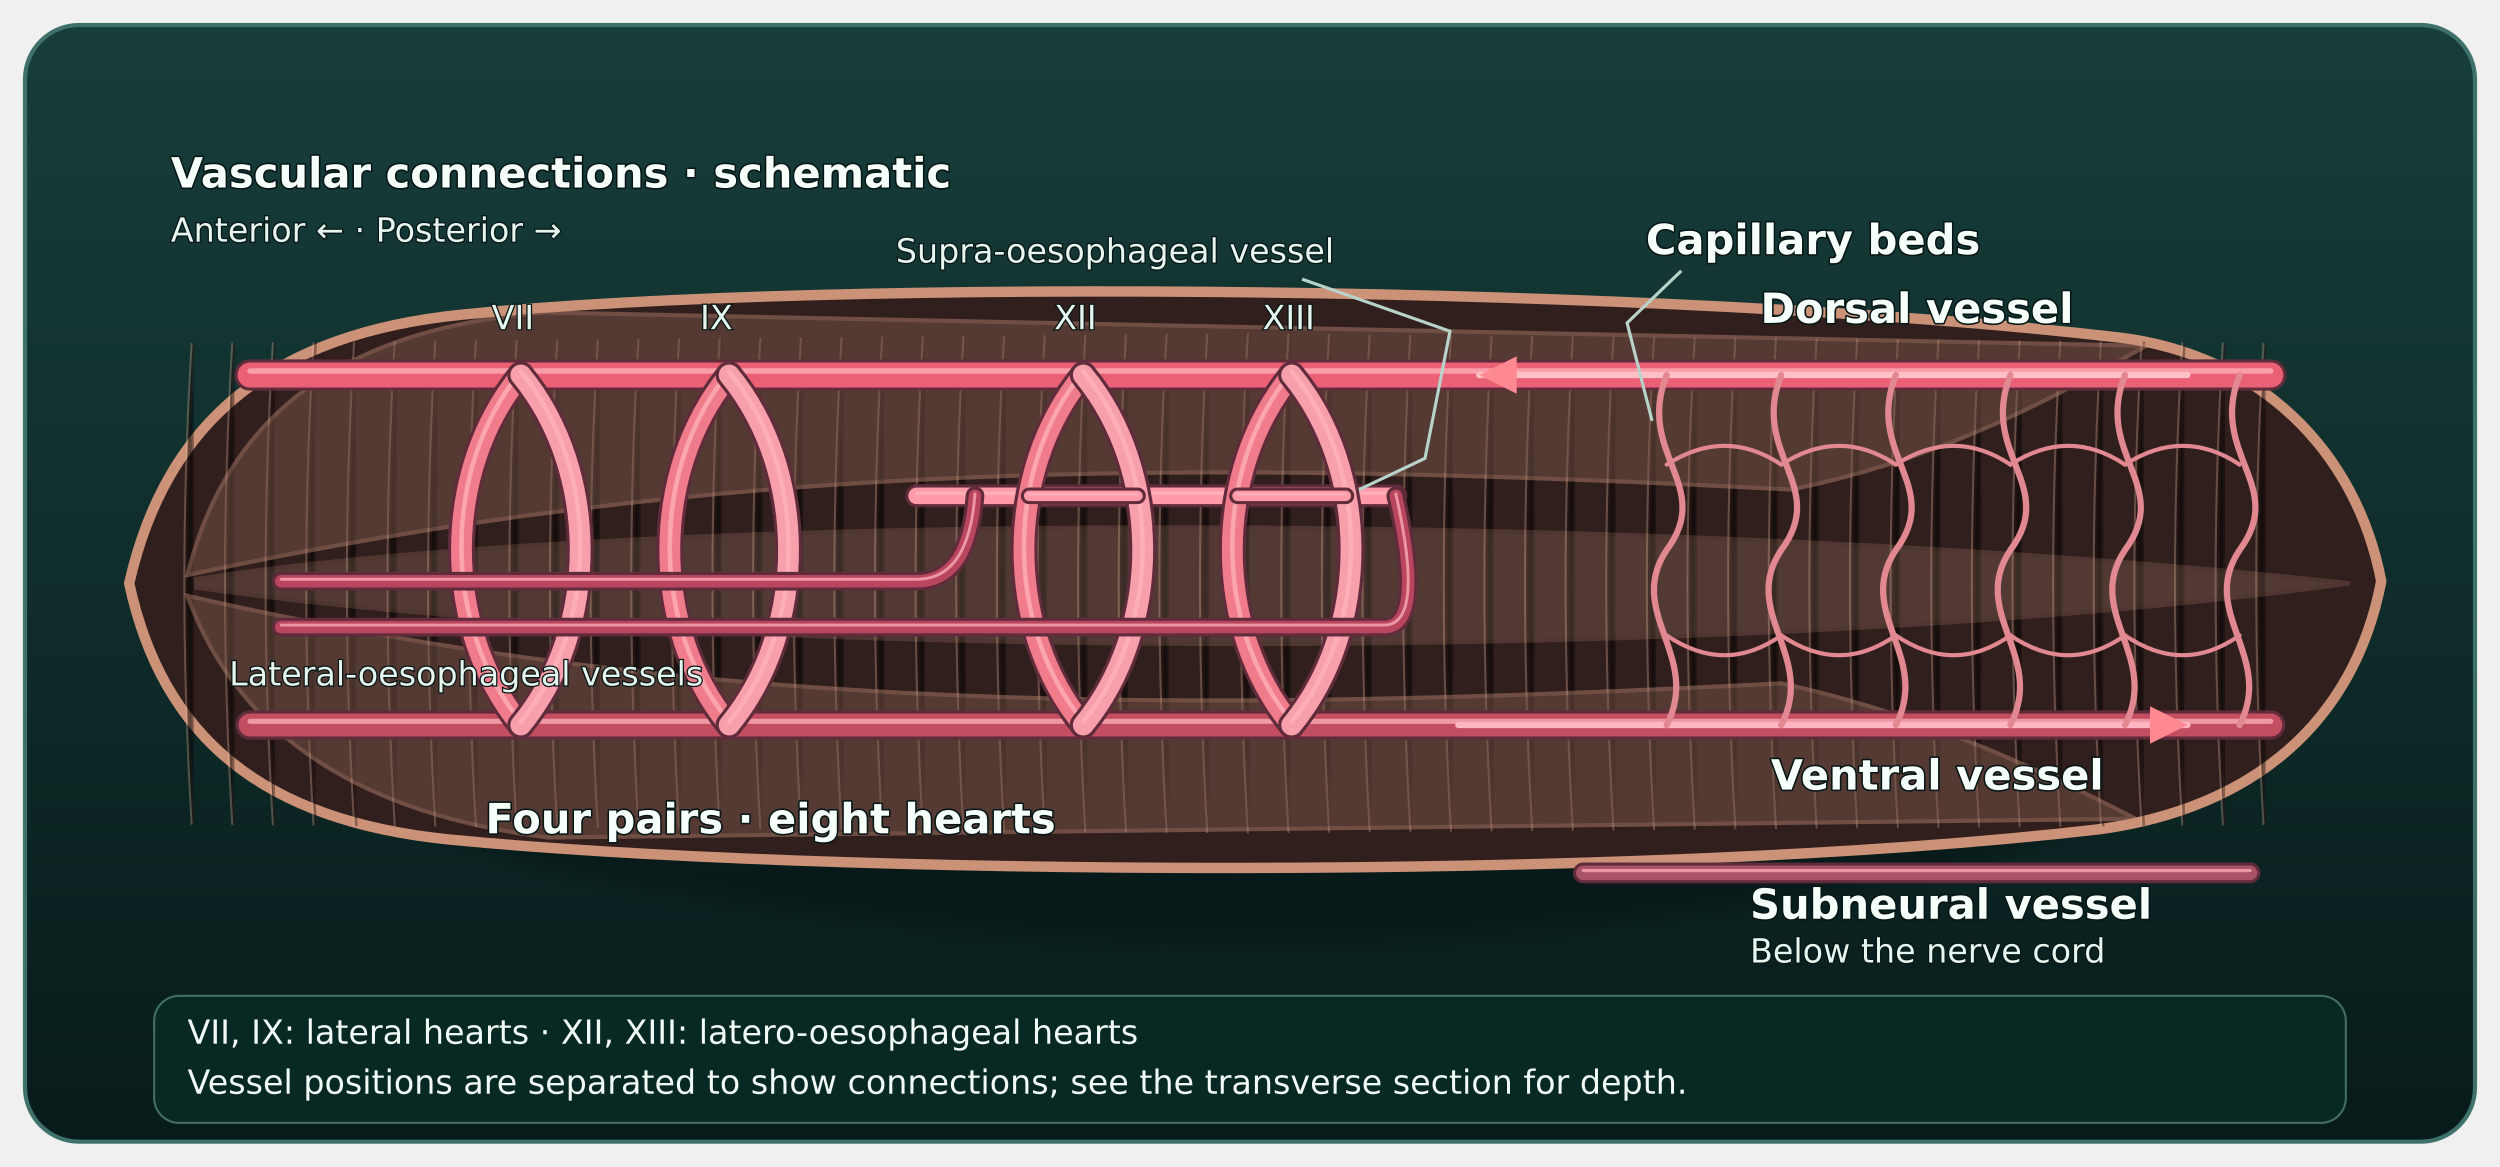
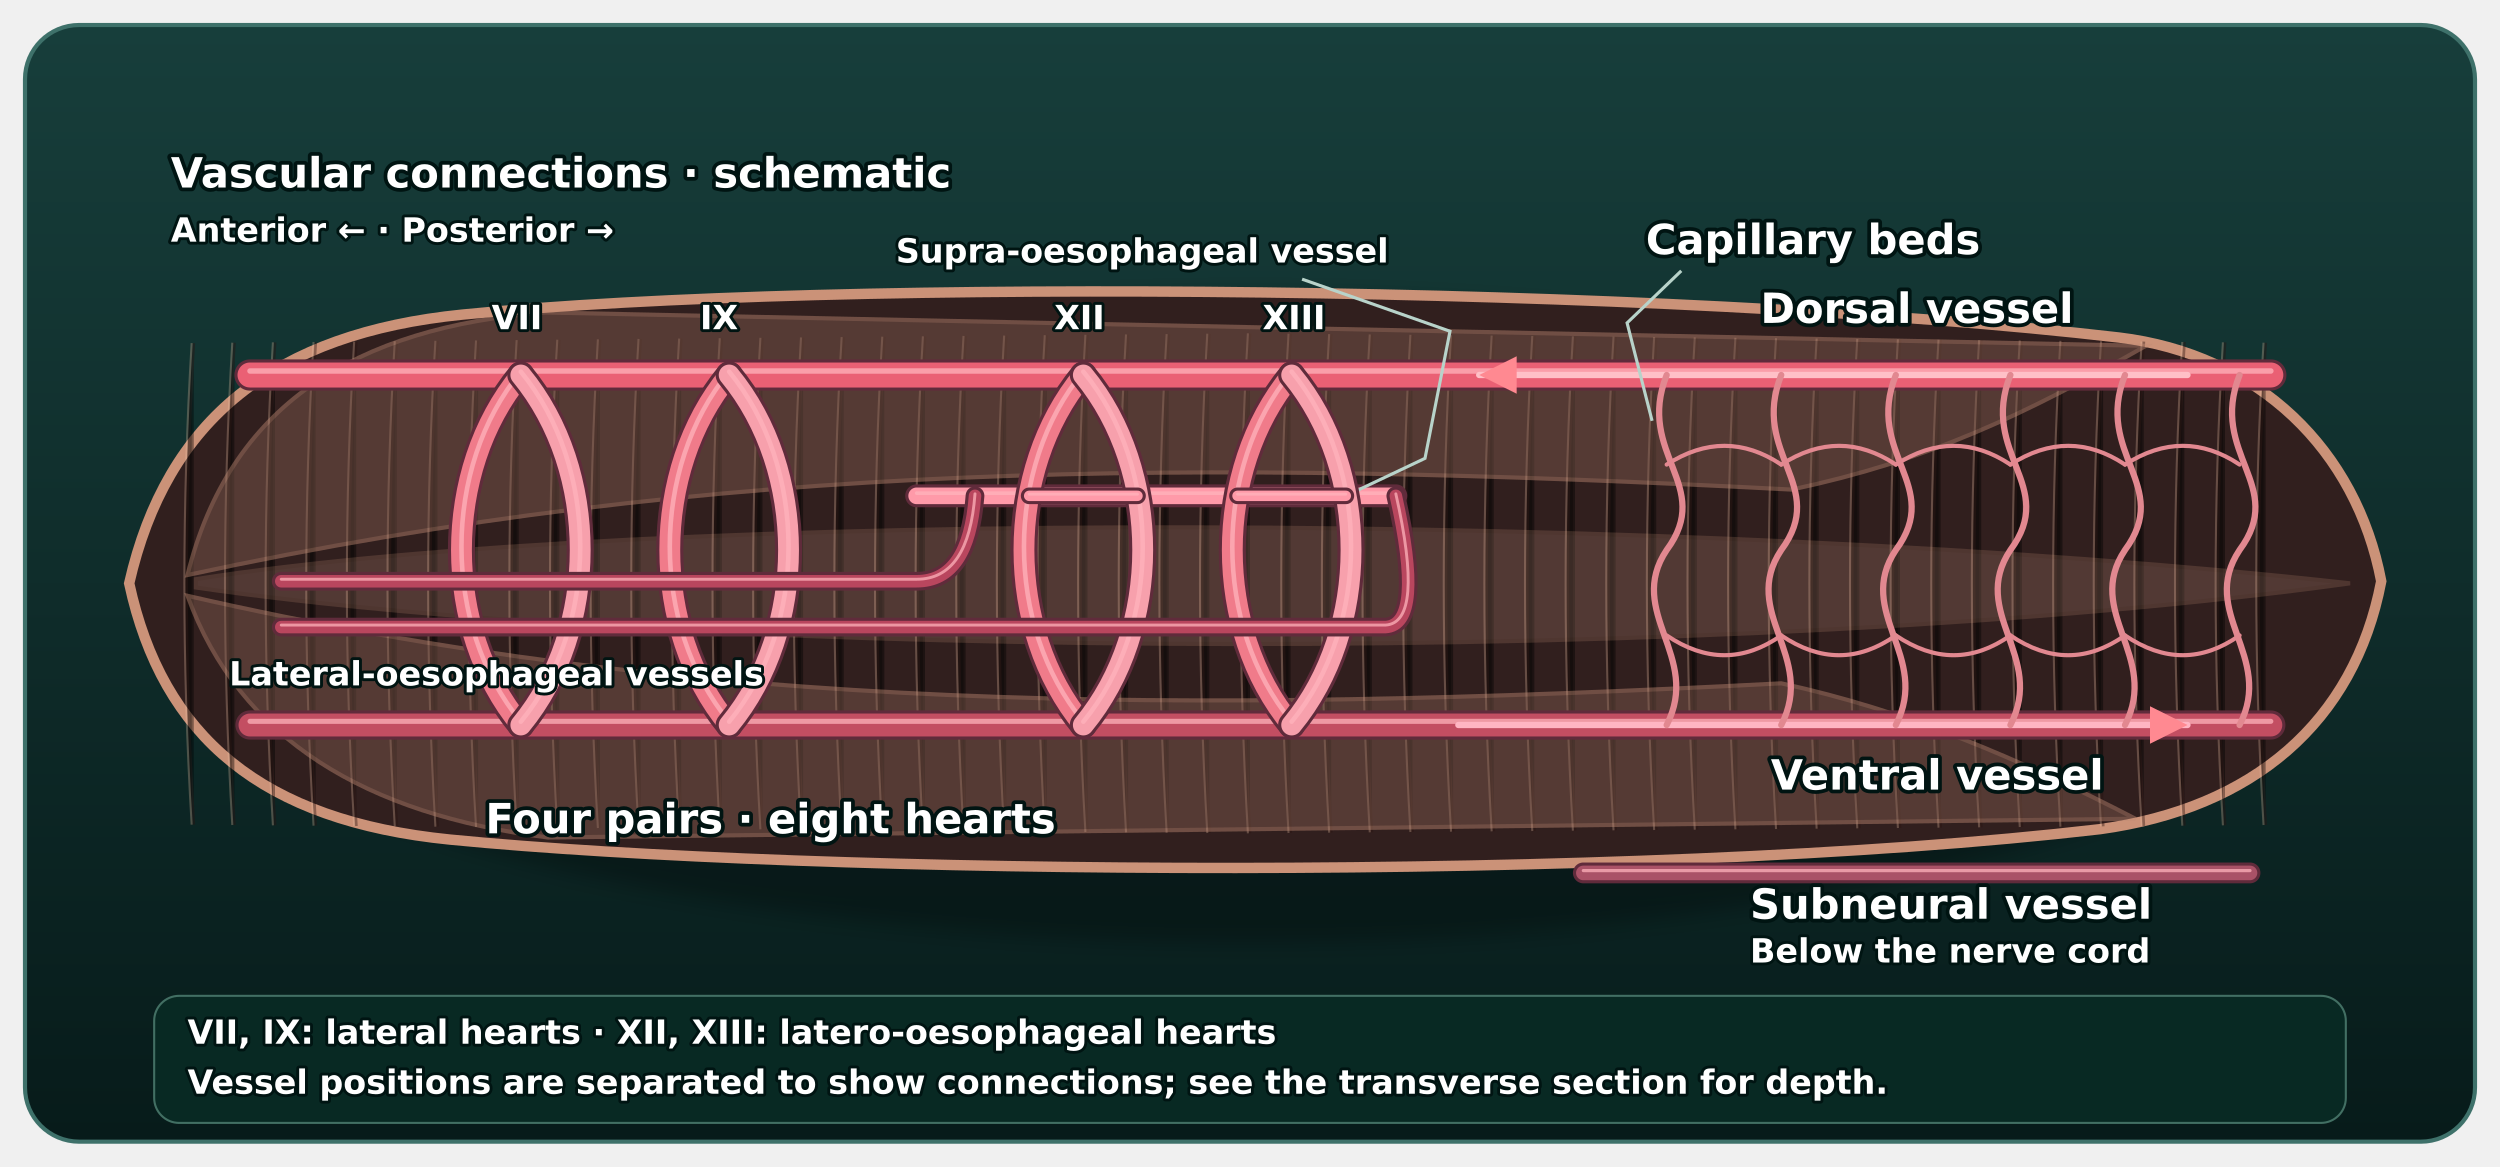
<svg xmlns="http://www.w3.org/2000/svg" id="anatomySvg" viewBox="0 0 1200 560" role="group" aria-labelledby="svgTitle svgDesc" style="transform: none; display: block;" lang="en" xml:lang="en" width="1200" height="560" class="motion-paused">
  <defs>
    <linearGradient id="trayGrad" x1="0" y1="0" x2="0" y2="1">
      <stop stop-color="#173e3b" />
      <stop offset="1" stop-color="#071b1a" />
    </linearGradient>
    <linearGradient id="skinGrad" x1="0" y1="0" x2="0" y2="1">
      <stop stop-color="#b87f69" />
      <stop offset=".42" stop-color="#8b5b4b" />
      <stop offset="1" stop-color="#593c35" />
    </linearGradient>
    <linearGradient id="gutGrad" x1="0" y1="0" x2="0" y2="1">
      <stop stop-color="#ffd0aa" />
      <stop offset=".5" stop-color="#d37e66" />
      <stop offset="1" stop-color="#7e3d3f" />
    </linearGradient>
    <linearGradient id="gutLight" x1="0" y1="0" x2="0" y2="1">
      <stop stop-color="#ffe4bb" />
      <stop offset="1" stop-color="#c67c57" />
    </linearGradient>
    <radialGradient id="gizzardGrad">
      <stop stop-color="#f4c099" />
      <stop offset=".58" stop-color="#b36454" />
      <stop offset="1" stop-color="#683940" />
    </radialGradient>
    <linearGradient id="vesselGrad" x1="0" y1="0" x2="1" y2="0">
      <stop stop-color="#8e1e34" />
      <stop offset=".45" stop-color="#ff6670" />
      <stop offset="1" stop-color="#8e1e34" />
    </linearGradient>
    <radialGradient id="reproGrad">
      <stop stop-color="#f3c8ff" />
      <stop offset=".7" stop-color="#a958c6" />
      <stop offset="1" stop-color="#54295f" />
    </radialGradient>
    <filter id="soft">
      <feGaussianBlur stdDeviation="5" />
    </filter>
    <marker id="arrowRed" markerWidth="8" markerHeight="8" refX="6" refY="3" orient="auto">
      <path d="M0 0L6 3L0 6Z" fill="#ff8991" />
    </marker>
    <marker id="arrowBlue" markerWidth="8" markerHeight="8" refX="6" refY="3" orient="auto">
      <path d="M0 0L6 3L0 6Z" fill="#7bd8ff" />
    </marker>
    <filter id="organicTexture" x="-20%" y="-20%" width="140%" height="140%">
      <feTurbulence type="fractalNoise" baseFrequency="0.012 0.09" numOctaves="4" seed="7" result="grain" />
      <feColorMatrix in="grain" type="matrix" values="0 0 0 0 0  0 0 0 0 0  0 0 0 0 0  0.85 0.85 0.85 0 0" result="grainAlpha" />
      <feComposite in="grainAlpha" in2="SourceGraphic" operator="in" />
    </filter>
    <filter id="fineGrain" x="-20%" y="-20%" width="140%" height="140%">
      <feTurbulence type="fractalNoise" baseFrequency="0.35" numOctaves="2" seed="3" result="fine" />
      <feColorMatrix in="fine" type="matrix" values="0 0 0 0 0  0 0 0 0 0  0 0 0 0 0  0.5 0.5 0.5 0 0" result="fineAlpha" />
      <feComposite in="fineAlpha" in2="SourceGraphic" operator="in" />
    </filter>
    <radialGradient id="glossHi" cx="34%" cy="20%" r="60%">
      <stop offset="0" stop-color="#fff" stop-opacity=".55" />
      <stop offset=".45" stop-color="#fff" stop-opacity=".1" />
      <stop offset="1" stop-color="#fff" stop-opacity="0" />
    </radialGradient>
    <radialGradient id="glossHiSmall" cx="30%" cy="22%" r="70%">
      <stop offset="0" stop-color="#fff" stop-opacity=".7" />
      <stop offset="1" stop-color="#fff" stop-opacity="0" />
    </radialGradient>
    <linearGradient id="skinGrad2" x1="0" y1="0" x2="0" y2="1">
      <stop stop-color="#c68a70" offset="0" />
      <stop offset=".18" stop-color="#a8664f" />
      <stop offset=".5" stop-color="#7d4438" />
      <stop offset=".78" stop-color="#5a352f" />
      <stop offset="1" stop-color="#3c211f" />
    </linearGradient>
    <radialGradient id="fleshGlow" cx="50%" cy="35%" r="65%">
      <stop offset="0" stop-color="#ffe0c8" stop-opacity=".5" />
      <stop offset="1" stop-color="#ffe0c8" stop-opacity="0" />
    </radialGradient>
    <clipPath id="externalClip">
      <path d="M65 280 C88 227 136 190 220 186 C470 180 841 183 1050 208 C1112 217 1140 245 1145 280 C1138 324 1095 350 1044 358 C784 384 420 377 218 374 C133 371 87 330 65 280 Z" />
    </clipPath>
    <linearGradient id="caecumPolish" x1="0" y1="0" x2="0" y2="1">
      <stop offset="0" stop-color="#ffe1b5" />
      <stop offset="0.33" stop-color="#efb082" />
      <stop offset="0.68" stop-color="#bb715f" />
      <stop offset="1" stop-color="#663940" />
    </linearGradient>
    <linearGradient id="nervePolish" x1="0" y1="0" x2="0" y2="1">
      <stop offset="0" stop-color="#fff3c1" />
      <stop offset="0.28" stop-color="#ffe179" />
      <stop offset="0.65" stop-color="#d8a43a" />
      <stop offset="1" stop-color="#805424" />
    </linearGradient>
    <linearGradient id="epidermisPolish" x1="0" y1="0" x2="0" y2="1">
      <stop offset="0" stop-color="#f8ccad" />
      <stop offset="0.4" stop-color="#d99c80" />
      <stop offset="1" stop-color="#8f594f" />
    </linearGradient>
    <linearGradient id="skinDepthPolish" x1="0" y1="0" x2="0" y2="1">
      <stop offset="0" stop-color="#b77d6c" />
      <stop offset="0.55" stop-color="#734e48" />
      <stop offset="1" stop-color="#382e32" />
    </linearGradient>
    <linearGradient id="mucusPolish" x1="0" y1="0" x2="0" y2="1">
      <stop offset="0" stop-color="#e6fcff" />
      <stop offset="0.28" stop-color="#ade4e5" />
      <stop offset="1" stop-color="#487f89" />
    </linearGradient>
    <radialGradient id="ganglionPolish" cx=".33" cy=".22" r=".85">
      <stop offset="0" stop-color="#fff8d2" />
      <stop offset="0.38" stop-color="#f7d565" />
      <stop offset="1" stop-color="#957026" />
    </radialGradient>
    <marker id="arrowGasIn" markerWidth="12" markerHeight="12" refX="10" refY="6" orient="auto" markerUnits="userSpaceOnUse">
      <path d="M0 0L12 6L0 12Z" fill="#85e2ff" />
    </marker>
    <marker id="arrowGasOut" markerWidth="12" markerHeight="12" refX="10" refY="6" orient="auto" markerUnits="userSpaceOnUse">
      <path d="M0 0L12 6L0 12Z" fill="#ffb0b7" />
    </marker>
  </defs>
  <rect x="12" y="12" width="1176" height="536" rx="26" fill="url(#trayGrad)" stroke="#3e716a" stroke-width="2" />
  <ellipse cx="600" cy="297" rx="526" ry="155" fill="#000" opacity=".28" filter="url(#soft)" id="bodyShadow" style="display: inline;" />
  <path id="bodyBase" d="M62 280C80 201 132 160 222 151C402 133 802 137 1017 162C1084 170 1131 216 1143 279C1130 347 1081 388 1008 398C785 424 389 420 216 403C126 394 78 354 62 280Z" fill="#311f1e" stroke="#cb9278" stroke-width="5" style="display: inline;" />
  <g id="segments" aria-hidden="true" style="display: inline;">
    <path class="segment-shadow" d="M93 164.68Q86 280 93 395.84" style="stroke: #2a1210; stroke-width: 1.4; opacity: 0.4;" />
    <path class="segment-line" d="M92 164.68Q85 280 92 395.84" style="stroke: #f0c6a8; stroke-width: 1; opacity: 0.28;" />
    <path class="segment-shadow" d="M112.5 164.5Q105.5 280 112.5 396" style="stroke: #2a1210; stroke-width: 1.4; opacity: 0.4;" />
    <path class="segment-line" d="M111.5 164.5Q104.5 280 111.5 396" style="stroke: #f0c6a8; stroke-width: 1; opacity: 0.28;" />
    <path class="segment-shadow" d="M132 164.32Q125 280 132 396.16" style="stroke: #2a1210; stroke-width: 1.4; opacity: 0.4;" />
    <path class="segment-line" d="M131 164.32Q124 280 131 396.16" style="stroke: #f0c6a8; stroke-width: 1; opacity: 0.28;" />
    <path class="segment-shadow" d="M151.5 164.14Q144.5 280 151.5 396.32" style="stroke: #2a1210; stroke-width: 1.4; opacity: 0.4;" />
    <path class="segment-line" d="M150.5 164.14Q143.5 280 150.5 396.32" style="stroke: #f0c6a8; stroke-width: 1; opacity: 0.28;" />
    <path class="segment-shadow" d="M171 163.96Q164 280 171 396.48" style="stroke: #2a1210; stroke-width: 1.4; opacity: 0.4;" />
    <path class="segment-line" d="M170 163.96Q163 280 170 396.48" style="stroke: #f0c6a8; stroke-width: 1; opacity: 0.28;" />
    <path class="segment-shadow" d="M190.5 163.78Q183.5 280 190.5 396.64" style="stroke: #2a1210; stroke-width: 1.4; opacity: 0.4;" />
    <path class="segment-line" d="M189.5 163.78Q182.5 280 189.5 396.64" style="stroke: #f0c6a8; stroke-width: 1; opacity: 0.28;" />
    <path class="segment-shadow" d="M210 163.6Q203 280 210 396.8" style="stroke: #2a1210; stroke-width: 1.4; opacity: 0.4;" />
    <path class="segment-line" d="M209 163.6Q202 280 209 396.8" style="stroke: #f0c6a8; stroke-width: 1; opacity: 0.28;" />
    <path class="segment-shadow" d="M229.5 163.42Q222.5 280 229.5 396.96" style="stroke: #2a1210; stroke-width: 1.4; opacity: 0.4;" />
    <path class="segment-line" d="M228.5 163.42Q221.5 280 228.5 396.96" style="stroke: #f0c6a8; stroke-width: 1; opacity: 0.28;" />
    <path class="segment-shadow" d="M249 163.24Q242 280 249 397.12" style="stroke: #2a1210; stroke-width: 1.4; opacity: 0.4;" />
    <path class="segment-line" d="M248 163.24Q241 280 248 397.12" style="stroke: #f0c6a8; stroke-width: 1; opacity: 0.28;" />
    <path class="segment-shadow" d="M268.5 163.06Q261.5 280 268.5 397.28" style="stroke: #2a1210; stroke-width: 1.4; opacity: 0.4;" />
    <path class="segment-line" d="M267.5 163.06Q260.5 280 267.5 397.28" style="stroke: #f0c6a8; stroke-width: 1; opacity: 0.28;" />
    <path class="segment-shadow" d="M288 162.88Q281 280 288 397.44" style="stroke: #2a1210; stroke-width: 1.4; opacity: 0.4;" />
    <path class="segment-line" d="M287 162.88Q280 280 287 397.44" style="stroke: #f0c6a8; stroke-width: 1; opacity: 0.28;" />
    <path class="segment-shadow" d="M307.5 162.7Q300.5 280 307.5 397.6" style="stroke: #2a1210; stroke-width: 1.4; opacity: 0.4;" />
    <path class="segment-line" d="M306.5 162.7Q299.5 280 306.5 397.6" style="stroke: #f0c6a8; stroke-width: 1; opacity: 0.28;" />
    <path class="segment-shadow" d="M327 162.52Q320 280 327 397.76" style="stroke: #2a1210; stroke-width: 1.4; opacity: 0.4;" />
    <path class="segment-line" d="M326 162.52Q319 280 326 397.76" style="stroke: #f0c6a8; stroke-width: 1; opacity: 0.28;" />
    <path class="segment-shadow" d="M346.5 162.34Q339.5 280 346.5 397.92" style="stroke: #2a1210; stroke-width: 1.4; opacity: 0.4;" />
    <path class="segment-line" d="M345.5 162.34Q338.5 280 345.5 397.92" style="stroke: #f0c6a8; stroke-width: 1; opacity: 0.28;" />
    <path class="segment-shadow" d="M366 162.16Q359 280 366 398.08" style="stroke: #2a1210; stroke-width: 1.4; opacity: 0.4;" />
    <path class="segment-line" d="M365 162.16Q358 280 365 398.08" style="stroke: #f0c6a8; stroke-width: 1; opacity: 0.28;" />
    <path class="segment-shadow" d="M385.5 161.98Q378.5 280 385.5 398.24" style="stroke: #2a1210; stroke-width: 1.4; opacity: 0.4;" />
    <path class="segment-line" d="M384.5 161.98Q377.5 280 384.5 398.24" style="stroke: #f0c6a8; stroke-width: 1; opacity: 0.28;" />
    <path class="segment-shadow" d="M405 161.8Q398 280 405 398.4" style="stroke: #2a1210; stroke-width: 1.4; opacity: 0.4;" />
    <path class="segment-line" d="M404 161.8Q397 280 404 398.4" style="stroke: #f0c6a8; stroke-width: 1; opacity: 0.28;" />
    <path class="segment-shadow" d="M424.5 161.62Q417.5 280 424.5 398.56" style="stroke: #2a1210; stroke-width: 1.4; opacity: 0.4;" />
    <path class="segment-line" d="M423.5 161.62Q416.5 280 423.5 398.56" style="stroke: #f0c6a8; stroke-width: 1; opacity: 0.28;" />
    <path class="segment-shadow" d="M444 161.44Q437 280 444 398.72" style="stroke: #2a1210; stroke-width: 1.4; opacity: 0.4;" />
    <path class="segment-line" d="M443 161.44Q436 280 443 398.72" style="stroke: #f0c6a8; stroke-width: 1; opacity: 0.28;" />
    <path class="segment-shadow" d="M463.5 161.26Q456.5 280 463.5 398.88" style="stroke: #2a1210; stroke-width: 1.4; opacity: 0.4;" />
    <path class="segment-line" d="M462.5 161.26Q455.5 280 462.5 398.88" style="stroke: #f0c6a8; stroke-width: 1; opacity: 0.28;" />
    <path class="segment-shadow" d="M483 161.08Q476 280 483 399.04" style="stroke: #2a1210; stroke-width: 1.4; opacity: 0.4;" />
    <path class="segment-line" d="M482 161.08Q475 280 482 399.04" style="stroke: #f0c6a8; stroke-width: 1; opacity: 0.28;" />
    <path class="segment-shadow" d="M502.5 160.9Q495.5 280 502.5 399.2" style="stroke: #2a1210; stroke-width: 1.4; opacity: 0.4;" />
    <path class="segment-line" d="M501.5 160.9Q494.5 280 501.5 399.2" style="stroke: #f0c6a8; stroke-width: 1; opacity: 0.28;" />
    <path class="segment-shadow" d="M522 160.72Q515 280 522 399.36" style="stroke: #2a1210; stroke-width: 1.4; opacity: 0.4;" />
    <path class="segment-line" d="M521 160.72Q514 280 521 399.36" style="stroke: #f0c6a8; stroke-width: 1; opacity: 0.28;" />
    <path class="segment-shadow" d="M541.5 160.54Q534.5 280 541.5 399.52" style="stroke: #2a1210; stroke-width: 1.4; opacity: 0.4;" />
    <path class="segment-line" d="M540.5 160.54Q533.5 280 540.5 399.52" style="stroke: #f0c6a8; stroke-width: 1; opacity: 0.28;" />
    <path class="segment-shadow" d="M561 160.36Q554 280 561 399.68" style="stroke: #2a1210; stroke-width: 1.4; opacity: 0.4;" />
    <path class="segment-line" d="M560 160.36Q553 280 560 399.68" style="stroke: #f0c6a8; stroke-width: 1; opacity: 0.28;" />
    <path class="segment-shadow" d="M580.5 160.18Q573.5 280 580.5 399.84" style="stroke: #2a1210; stroke-width: 1.4; opacity: 0.4;" />
    <path class="segment-line" d="M579.5 160.18Q572.5 280 579.5 399.84" style="stroke: #f0c6a8; stroke-width: 1; opacity: 0.28;" />
    <path class="segment-shadow" d="M600 160Q593 280 600 400" style="stroke: #2a1210; stroke-width: 1.4; opacity: 0.4;" />
    <path class="segment-line" d="M599 160Q592 280 599 400" style="stroke: #f0c6a8; stroke-width: 1; opacity: 0.28;" />
    <path class="segment-shadow" d="M619.5 160.18Q612.5 280 619.5 399.84" style="stroke: #2a1210; stroke-width: 1.4; opacity: 0.4;" />
    <path class="segment-line" d="M618.5 160.18Q611.5 280 618.5 399.84" style="stroke: #f0c6a8; stroke-width: 1; opacity: 0.28;" />
    <path class="segment-shadow" d="M639 160.36Q632 280 639 399.68" style="stroke: #2a1210; stroke-width: 1.4; opacity: 0.4;" />
    <path class="segment-line" d="M638 160.36Q631 280 638 399.68" style="stroke: #f0c6a8; stroke-width: 1; opacity: 0.28;" />
    <path class="segment-shadow" d="M658.5 160.54Q651.5 280 658.5 399.52" style="stroke: #2a1210; stroke-width: 1.4; opacity: 0.4;" />
    <path class="segment-line" d="M657.5 160.54Q650.5 280 657.5 399.52" style="stroke: #f0c6a8; stroke-width: 1; opacity: 0.28;" />
    <path class="segment-shadow" d="M678 160.72Q671 280 678 399.36" style="stroke: #2a1210; stroke-width: 1.4; opacity: 0.4;" />
    <path class="segment-line" d="M677 160.72Q670 280 677 399.36" style="stroke: #f0c6a8; stroke-width: 1; opacity: 0.28;" />
    <path class="segment-shadow" d="M697.5 160.9Q690.5 280 697.5 399.2" style="stroke: #2a1210; stroke-width: 1.4; opacity: 0.4;" />
    <path class="segment-line" d="M696.5 160.9Q689.5 280 696.5 399.2" style="stroke: #f0c6a8; stroke-width: 1; opacity: 0.28;" />
    <path class="segment-shadow" d="M717 161.08Q710 280 717 399.04" style="stroke: #2a1210; stroke-width: 1.4; opacity: 0.4;" />
    <path class="segment-line" d="M716 161.08Q709 280 716 399.04" style="stroke: #f0c6a8; stroke-width: 1; opacity: 0.28;" />
    <path class="segment-shadow" d="M736.5 161.26Q729.5 280 736.5 398.88" style="stroke: #2a1210; stroke-width: 1.4; opacity: 0.4;" />
    <path class="segment-line" d="M735.5 161.26Q728.5 280 735.5 398.88" style="stroke: #f0c6a8; stroke-width: 1; opacity: 0.28;" />
    <path class="segment-shadow" d="M756 161.44Q749 280 756 398.72" style="stroke: #2a1210; stroke-width: 1.4; opacity: 0.4;" />
    <path class="segment-line" d="M755 161.44Q748 280 755 398.72" style="stroke: #f0c6a8; stroke-width: 1; opacity: 0.28;" />
    <path class="segment-shadow" d="M775.5 161.62Q768.5 280 775.5 398.56" style="stroke: #2a1210; stroke-width: 1.4; opacity: 0.4;" />
    <path class="segment-line" d="M774.5 161.62Q767.5 280 774.5 398.56" style="stroke: #f0c6a8; stroke-width: 1; opacity: 0.28;" />
    <path class="segment-shadow" d="M795 161.8Q788 280 795 398.4" style="stroke: #2a1210; stroke-width: 1.4; opacity: 0.4;" />
    <path class="segment-line" d="M794 161.8Q787 280 794 398.4" style="stroke: #f0c6a8; stroke-width: 1; opacity: 0.28;" />
    <path class="segment-shadow" d="M814.5 161.98Q807.5 280 814.5 398.24" style="stroke: #2a1210; stroke-width: 1.4; opacity: 0.4;" />
    <path class="segment-line" d="M813.5 161.98Q806.5 280 813.5 398.24" style="stroke: #f0c6a8; stroke-width: 1; opacity: 0.28;" />
    <path class="segment-shadow" d="M834 162.16Q827 280 834 398.08" style="stroke: #2a1210; stroke-width: 1.4; opacity: 0.4;" />
    <path class="segment-line" d="M833 162.16Q826 280 833 398.08" style="stroke: #f0c6a8; stroke-width: 1; opacity: 0.28;" />
    <path class="segment-shadow" d="M853.5 162.34Q846.5 280 853.5 397.92" style="stroke: #2a1210; stroke-width: 1.4; opacity: 0.4;" />
    <path class="segment-line" d="M852.5 162.34Q845.5 280 852.5 397.92" style="stroke: #f0c6a8; stroke-width: 1; opacity: 0.28;" />
    <path class="segment-shadow" d="M873 162.52Q866 280 873 397.76" style="stroke: #2a1210; stroke-width: 1.4; opacity: 0.4;" />
    <path class="segment-line" d="M872 162.52Q865 280 872 397.76" style="stroke: #f0c6a8; stroke-width: 1; opacity: 0.28;" />
    <path class="segment-shadow" d="M892.5 162.7Q885.5 280 892.5 397.6" style="stroke: #2a1210; stroke-width: 1.4; opacity: 0.4;" />
    <path class="segment-line" d="M891.5 162.7Q884.5 280 891.5 397.6" style="stroke: #f0c6a8; stroke-width: 1; opacity: 0.28;" />
    <path class="segment-shadow" d="M912 162.88Q905 280 912 397.44" style="stroke: #2a1210; stroke-width: 1.4; opacity: 0.4;" />
    <path class="segment-line" d="M911 162.88Q904 280 911 397.44" style="stroke: #f0c6a8; stroke-width: 1; opacity: 0.28;" />
    <path class="segment-shadow" d="M931.5 163.06Q924.5 280 931.5 397.28" style="stroke: #2a1210; stroke-width: 1.4; opacity: 0.4;" />
    <path class="segment-line" d="M930.5 163.06Q923.5 280 930.5 397.28" style="stroke: #f0c6a8; stroke-width: 1; opacity: 0.28;" />
    <path class="segment-shadow" d="M951 163.24Q944 280 951 397.12" style="stroke: #2a1210; stroke-width: 1.4; opacity: 0.4;" />
    <path class="segment-line" d="M950 163.24Q943 280 950 397.12" style="stroke: #f0c6a8; stroke-width: 1; opacity: 0.28;" />
    <path class="segment-shadow" d="M970.5 163.42Q963.5 280 970.5 396.96" style="stroke: #2a1210; stroke-width: 1.4; opacity: 0.4;" />
    <path class="segment-line" d="M969.5 163.42Q962.5 280 969.5 396.96" style="stroke: #f0c6a8; stroke-width: 1; opacity: 0.28;" />
    <path class="segment-shadow" d="M990 163.6Q983 280 990 396.8" style="stroke: #2a1210; stroke-width: 1.4; opacity: 0.4;" />
    <path class="segment-line" d="M989 163.6Q982 280 989 396.8" style="stroke: #f0c6a8; stroke-width: 1; opacity: 0.28;" />
    <path class="segment-shadow" d="M1009.5 163.78Q1002.5 280 1009.5 396.64" style="stroke: #2a1210; stroke-width: 1.4; opacity: 0.4;" />
    <path class="segment-line" d="M1008.5 163.78Q1001.5 280 1008.5 396.64" style="stroke: #f0c6a8; stroke-width: 1; opacity: 0.28;" />
    <path class="segment-shadow" d="M1029 163.96Q1022 280 1029 396.48" style="stroke: #2a1210; stroke-width: 1.4; opacity: 0.4;" />
    <path class="segment-line" d="M1028 163.96Q1021 280 1028 396.48" style="stroke: #f0c6a8; stroke-width: 1; opacity: 0.28;" />
    <path class="segment-shadow" d="M1048.5 164.14Q1041.5 280 1048.5 396.32" style="stroke: #2a1210; stroke-width: 1.4; opacity: 0.4;" />
    <path class="segment-line" d="M1047.5 164.14Q1040.5 280 1047.5 396.32" style="stroke: #f0c6a8; stroke-width: 1; opacity: 0.28;" />
    <path class="segment-shadow" d="M1068 164.32Q1061 280 1068 396.16" style="stroke: #2a1210; stroke-width: 1.4; opacity: 0.4;" />
    <path class="segment-line" d="M1067 164.32Q1060 280 1067 396.16" style="stroke: #f0c6a8; stroke-width: 1; opacity: 0.28;" />
    <path class="segment-shadow" d="M1087.5 164.5Q1080.5 280 1087.5 396" style="stroke: #2a1210; stroke-width: 1.4; opacity: 0.4;" />
    <path class="segment-line" d="M1086.5 164.5Q1079.5 280 1086.5 396" style="stroke: #f0c6a8; stroke-width: 1; opacity: 0.28;" />
  </g>
  <g id="internalFlaps" aria-hidden="true" style="display: inline;">
    <path class="flap" d="M90 276C110 195 170 157 262 150L1030 166C972 199 926 221 860 235C573 220 345 221 90 276Z" style="fill: #835d4f; stroke: #c18b74; stroke-width: 2; opacity: 0.44;" />
    <path class="flap" d="M90 286C115 355 176 391 263 402L1025 393C969 364 915 341 855 328C566 343 335 342 90 286Z" style="fill: #835d4f; stroke: #c18b74; stroke-width: 2; opacity: 0.44;" />
    <path d="M94 278C310 244 813 245 1128 280C840 320 335 317 94 282Z" fill="#e9b394" opacity=".18" stroke="#d9a080" stroke-width="2" />
  </g>
  <g id="layer-circulatory" class="layer active" style="display: inline;">
-     <text x="82" y="90" class="organ-label" data-en-label="Vascular connections · schematic" data-en-x="82" data-en-y="90" data-en-font="" lang="en" xml:lang="en" style="fill: #f6fff9; stroke: #061515; stroke-width: 1.5; stroke-linejoin: round; font-size: 20px; font-weight: 750; font-family: DejaVu Sans;" paint-order="stroke" id="proof-label-0">
+     <text x="82" y="90" class="organ-label" data-en-label="Vascular connections · schematic" data-en-x="82" data-en-y="90" data-en-font="" lang="en" xml:lang="en" style="fill: #ffffff; stroke: #001412; stroke-width: 3.6; stroke-linejoin: round; font-size: 20px; font-weight: 800; font-family: DejaVu Sans;" paint-order="stroke" id="proof-label-0">
      <tspan x="82" dy="0">Vascular connections · schematic</tspan>
    </text>
-     <text x="82" y="116" class="micro-label" data-en-label="Anterior ←   ·   Posterior →" data-en-x="82" data-en-y="116" data-en-font="" lang="en" xml:lang="en" style="fill: #e7f5ef; stroke: #061515; stroke-width: 1.2; font-size: 16px; font-family: DejaVu Sans;" paint-order="stroke" id="proof-label-1">
+     <text x="82" y="116" class="micro-label" data-en-label="Anterior ←   ·   Posterior →" data-en-x="82" data-en-y="116" data-en-font="" lang="en" xml:lang="en" style="fill: #ffffff; stroke: #001412; stroke-width: 2.8; stroke-linejoin: round; font-size: 16px; font-family: DejaVu Sans; font-weight: 700;" paint-order="stroke" id="proof-label-1">
      <tspan x="82" dy="0">Anterior ←   ·   Posterior →</tspan>
    </text>
    <g class="svg-structure" data-structure="dorsal-vessel" tabindex="0" role="button" aria-hidden="false" aria-disabled="false" aria-label="Dorsal blood vessel">
      <path d="M120 180 H1090" fill="none" stroke="#602b3b" stroke-width="15.0" stroke-linecap="round" stroke-linejoin="round" pointer-events="none" aria-hidden="true" class="surface-detail" />
      <path d="M120 180 H1090" fill="none" stroke="#ea6074" stroke-width="12.0" stroke-linecap="round" stroke-linejoin="round" />
      <path d="M120 180 H1090" fill="none" stroke="#ffb3bc" stroke-width="2.64" stroke-linecap="round" stroke-linejoin="round" opacity=".74" transform="translate(0 -1.92)" pointer-events="none" aria-hidden="true" class="surface-detail" />
      <path d="M1050 180 H710" fill="none" stroke="#ffc0c7" stroke-width="3" stroke-linecap="round" marker-end="url(#arrowRed)" />
-       <text x="845" y="155" class="organ-label" data-en-label="Dorsal vessel" data-en-x="845" data-en-y="155" data-en-font="" lang="en" xml:lang="en" style="fill: #f6fff9; stroke: #061515; stroke-width: 1.5; stroke-linejoin: round; font-size: 20px; font-weight: 750; font-family: DejaVu Sans;" paint-order="stroke" id="proof-label-2">
+       <text x="845" y="155" class="organ-label" data-en-label="Dorsal vessel" data-en-x="845" data-en-y="155" data-en-font="" lang="en" xml:lang="en" style="fill: #ffffff; stroke: #001412; stroke-width: 3.6; stroke-linejoin: round; font-size: 20px; font-weight: 800; font-family: DejaVu Sans;" paint-order="stroke" id="proof-label-2">
        <tspan x="845" dy="0">Dorsal vessel</tspan>
      </text>
    </g>
    <g class="svg-structure" data-structure="ventral-vessel" tabindex="0" role="button" aria-hidden="false" aria-disabled="false" aria-label="Ventral blood vessel">
      <path d="M120 348 H1090" fill="none" stroke="#602b3b" stroke-width="14.0" stroke-linecap="round" stroke-linejoin="round" pointer-events="none" aria-hidden="true" class="surface-detail" />
      <path d="M120 348 H1090" fill="none" stroke="#c34e62" stroke-width="11.0" stroke-linecap="round" stroke-linejoin="round" />
      <path d="M120 348 H1090" fill="none" stroke="#ffb3bc" stroke-width="2.42" stroke-linecap="round" stroke-linejoin="round" opacity=".74" transform="translate(0 -1.76)" pointer-events="none" aria-hidden="true" class="surface-detail" />
      <path d="M700 348 H1050" fill="none" stroke="#ffb5c3" stroke-width="3" stroke-linecap="round" marker-end="url(#arrowRed)" />
-       <text x="850" y="379" class="organ-label" data-en-label="Ventral vessel" data-en-x="850" data-en-y="379" data-en-font="" lang="en" xml:lang="en" style="fill: #f6fff9; stroke: #061515; stroke-width: 1.5; stroke-linejoin: round; font-size: 20px; font-weight: 750; font-family: DejaVu Sans;" paint-order="stroke" id="proof-label-3">
+       <text x="850" y="379" class="organ-label" data-en-label="Ventral vessel" data-en-x="850" data-en-y="379" data-en-font="" lang="en" xml:lang="en" style="fill: #ffffff; stroke: #001412; stroke-width: 3.6; stroke-linejoin: round; font-size: 20px; font-weight: 800; font-family: DejaVu Sans;" paint-order="stroke" id="proof-label-3">
        <tspan x="850" dy="0">Ventral vessel</tspan>
      </text>
    </g>
    <g class="svg-structure" data-structure="supra-oesophageal-vessel" tabindex="0" role="button" aria-hidden="false" aria-disabled="false" aria-label="Supra-oesophageal vessel">
      <path d="M440 238 H670" fill="none" stroke="#602b3b" stroke-width="11.0" stroke-linecap="round" stroke-linejoin="round" pointer-events="none" aria-hidden="true" class="surface-detail" />
      <path d="M440 238 H670" fill="none" stroke="#ff9aa9" stroke-width="8.0" stroke-linecap="round" stroke-linejoin="round" />
      <path d="M440 238 H670" fill="none" stroke="#ffb3bc" stroke-width="1.76" stroke-linecap="round" stroke-linejoin="round" opacity=".74" transform="translate(0 -1.28)" pointer-events="none" aria-hidden="true" class="surface-detail" />
-       <text x="430" y="126" class="micro-label" data-en-label="Supra-oesophageal vessel" data-en-x="430" data-en-y="126" data-en-font="" lang="en" xml:lang="en" style="fill: #e7f5ef; stroke: #061515; stroke-width: 1.2; font-size: 16px; font-family: DejaVu Sans;" paint-order="stroke" id="proof-label-4">
+       <text x="430" y="126" class="micro-label" data-en-label="Supra-oesophageal vessel" data-en-x="430" data-en-y="126" data-en-font="" lang="en" xml:lang="en" style="fill: #ffffff; stroke: #001412; stroke-width: 2.8; stroke-linejoin: round; font-size: 16px; font-family: DejaVu Sans; font-weight: 700;" paint-order="stroke" id="proof-label-4">
        <tspan x="430" dy="0">Supra-oesophageal vessel</tspan>
      </text>
      <path d="M625 134 L696 159 L684 220 L646 238" fill="none" stroke="#b8d3ca" stroke-width="1.5" pointer-events="none" aria-hidden="true" class="surface-detail" />
    </g>
    <g class="svg-structure" data-structure="lateral-hearts" tabindex="0" role="button" aria-hidden="false" aria-disabled="false" aria-label="Four pairs of hearts">
      <path d="M250 180 C212 226 212 302 250 348" fill="none" stroke="#602b3b" stroke-width="13" stroke-linecap="round" stroke-linejoin="round" pointer-events="none" aria-hidden="true" class="surface-detail" />
      <path d="M250 180 C212 226 212 302 250 348" fill="none" stroke="#f07b8a" stroke-width="10" stroke-linecap="round" class="heart" stroke-linejoin="round" />
      <path d="M250 180 C212 226 212 302 250 348" fill="none" stroke="#ffb3bc" stroke-width="2.2" stroke-linecap="round" stroke-linejoin="round" opacity=".74" transform="translate(0 -1.60)" pointer-events="none" aria-hidden="true" class="surface-detail" />
      <path d="M250 180 C288 226 288 302 250 348" fill="none" stroke="#602b3b" stroke-width="13" stroke-linecap="round" stroke-linejoin="round" pointer-events="none" aria-hidden="true" class="surface-detail" />
      <path d="M250 180 C288 226 288 302 250 348" fill="none" stroke="#f7a0ac" stroke-width="10" stroke-linecap="round" class="heart" stroke-linejoin="round" />
      <path d="M250 180 C288 226 288 302 250 348" fill="none" stroke="#ffb3bc" stroke-width="2.2" stroke-linecap="round" stroke-linejoin="round" opacity=".74" transform="translate(0 -1.60)" pointer-events="none" aria-hidden="true" class="surface-detail" />
-       <text x="236" y="158" class="micro-label" data-en-label="VII" data-en-x="236" data-en-y="158" data-en-font="" lang="en" xml:lang="en" style="fill: #e7f5ef; stroke: #061515; stroke-width: 1.2; font-size: 16px; font-family: DejaVu Sans;" paint-order="stroke" id="proof-label-5">
+       <text x="236" y="158" class="micro-label" data-en-label="VII" data-en-x="236" data-en-y="158" data-en-font="" lang="en" xml:lang="en" style="fill: #ffffff; stroke: #001412; stroke-width: 2.8; stroke-linejoin: round; font-size: 16px; font-family: DejaVu Sans; font-weight: 700;" paint-order="stroke" id="proof-label-5">
        <tspan x="236" dy="0">VII</tspan>
      </text>
      <path d="M350 180 C312 226 312 302 350 348" fill="none" stroke="#602b3b" stroke-width="13" stroke-linecap="round" stroke-linejoin="round" pointer-events="none" aria-hidden="true" class="surface-detail" />
      <path d="M350 180 C312 226 312 302 350 348" fill="none" stroke="#f07b8a" stroke-width="10" stroke-linecap="round" class="heart" stroke-linejoin="round" />
      <path d="M350 180 C312 226 312 302 350 348" fill="none" stroke="#ffb3bc" stroke-width="2.2" stroke-linecap="round" stroke-linejoin="round" opacity=".74" transform="translate(0 -1.60)" pointer-events="none" aria-hidden="true" class="surface-detail" />
      <path d="M350 180 C388 226 388 302 350 348" fill="none" stroke="#602b3b" stroke-width="13" stroke-linecap="round" stroke-linejoin="round" pointer-events="none" aria-hidden="true" class="surface-detail" />
      <path d="M350 180 C388 226 388 302 350 348" fill="none" stroke="#f7a0ac" stroke-width="10" stroke-linecap="round" class="heart" stroke-linejoin="round" />
      <path d="M350 180 C388 226 388 302 350 348" fill="none" stroke="#ffb3bc" stroke-width="2.2" stroke-linecap="round" stroke-linejoin="round" opacity=".74" transform="translate(0 -1.60)" pointer-events="none" aria-hidden="true" class="surface-detail" />
-       <text x="336" y="158" class="micro-label" data-en-label="IX" data-en-x="336" data-en-y="158" data-en-font="" lang="en" xml:lang="en" style="fill: #e7f5ef; stroke: #061515; stroke-width: 1.2; font-size: 16px; font-family: DejaVu Sans;" paint-order="stroke" id="proof-label-6">
+       <text x="336" y="158" class="micro-label" data-en-label="IX" data-en-x="336" data-en-y="158" data-en-font="" lang="en" xml:lang="en" style="fill: #ffffff; stroke: #001412; stroke-width: 2.8; stroke-linejoin: round; font-size: 16px; font-family: DejaVu Sans; font-weight: 700;" paint-order="stroke" id="proof-label-6">
        <tspan x="336" dy="0">IX</tspan>
      </text>
      <path d="M520 180 C482 226 482 302 520 348" fill="none" stroke="#602b3b" stroke-width="13" stroke-linecap="round" stroke-linejoin="round" pointer-events="none" aria-hidden="true" class="surface-detail" />
      <path d="M520 180 C482 226 482 302 520 348" fill="none" stroke="#f07b8a" stroke-width="10" stroke-linecap="round" class="heart" stroke-linejoin="round" />
      <path d="M520 180 C482 226 482 302 520 348" fill="none" stroke="#ffb3bc" stroke-width="2.2" stroke-linecap="round" stroke-linejoin="round" opacity=".74" transform="translate(0 -1.60)" pointer-events="none" aria-hidden="true" class="surface-detail" />
      <path d="M520 180 C558 226 558 302 520 348" fill="none" stroke="#602b3b" stroke-width="13" stroke-linecap="round" stroke-linejoin="round" pointer-events="none" aria-hidden="true" class="surface-detail" />
      <path d="M520 180 C558 226 558 302 520 348" fill="none" stroke="#f7a0ac" stroke-width="10" stroke-linecap="round" class="heart" stroke-linejoin="round" />
      <path d="M520 180 C558 226 558 302 520 348" fill="none" stroke="#ffb3bc" stroke-width="2.2" stroke-linecap="round" stroke-linejoin="round" opacity=".74" transform="translate(0 -1.60)" pointer-events="none" aria-hidden="true" class="surface-detail" />
-       <text x="506" y="158" class="micro-label" data-en-label="XII" data-en-x="506" data-en-y="158" data-en-font="" lang="en" xml:lang="en" style="fill: #e7f5ef; stroke: #061515; stroke-width: 1.2; font-size: 16px; font-family: DejaVu Sans;" paint-order="stroke" id="proof-label-7">
+       <text x="506" y="158" class="micro-label" data-en-label="XII" data-en-x="506" data-en-y="158" data-en-font="" lang="en" xml:lang="en" style="fill: #ffffff; stroke: #001412; stroke-width: 2.8; stroke-linejoin: round; font-size: 16px; font-family: DejaVu Sans; font-weight: 700;" paint-order="stroke" id="proof-label-7">
        <tspan x="506" dy="0">XII</tspan>
      </text>
      <path d="M494 238 H546" fill="none" stroke="#602b3b" stroke-width="8.0" stroke-linecap="round" stroke-linejoin="round" pointer-events="none" aria-hidden="true" class="surface-detail" />
      <path d="M494 238 H546" fill="none" stroke="#ff9aa9" stroke-width="5.0" stroke-linecap="round" stroke-linejoin="round" />
      <path d="M494 238 H546" fill="none" stroke="#ffb3bc" stroke-width="1.4" stroke-linecap="round" stroke-linejoin="round" opacity=".74" transform="translate(0 -0.80)" pointer-events="none" aria-hidden="true" class="surface-detail" />
      <path d="M620 180 C582 226 582 302 620 348" fill="none" stroke="#602b3b" stroke-width="13" stroke-linecap="round" stroke-linejoin="round" pointer-events="none" aria-hidden="true" class="surface-detail" />
      <path d="M620 180 C582 226 582 302 620 348" fill="none" stroke="#f07b8a" stroke-width="10" stroke-linecap="round" class="heart" stroke-linejoin="round" />
      <path d="M620 180 C582 226 582 302 620 348" fill="none" stroke="#ffb3bc" stroke-width="2.2" stroke-linecap="round" stroke-linejoin="round" opacity=".74" transform="translate(0 -1.60)" pointer-events="none" aria-hidden="true" class="surface-detail" />
      <path d="M620 180 C658 226 658 302 620 348" fill="none" stroke="#602b3b" stroke-width="13" stroke-linecap="round" stroke-linejoin="round" pointer-events="none" aria-hidden="true" class="surface-detail" />
      <path d="M620 180 C658 226 658 302 620 348" fill="none" stroke="#f7a0ac" stroke-width="10" stroke-linecap="round" class="heart" stroke-linejoin="round" />
      <path d="M620 180 C658 226 658 302 620 348" fill="none" stroke="#ffb3bc" stroke-width="2.2" stroke-linecap="round" stroke-linejoin="round" opacity=".74" transform="translate(0 -1.60)" pointer-events="none" aria-hidden="true" class="surface-detail" />
-       <text x="606" y="158" class="micro-label" data-en-label="XIII" data-en-x="606" data-en-y="158" data-en-font="" lang="en" xml:lang="en" style="fill: #e7f5ef; stroke: #061515; stroke-width: 1.2; font-size: 16px; font-family: DejaVu Sans;" paint-order="stroke" id="proof-label-8">
+       <text x="606" y="158" class="micro-label" data-en-label="XIII" data-en-x="606" data-en-y="158" data-en-font="" lang="en" xml:lang="en" style="fill: #ffffff; stroke: #001412; stroke-width: 2.8; stroke-linejoin: round; font-size: 16px; font-family: DejaVu Sans; font-weight: 700;" paint-order="stroke" id="proof-label-8">
        <tspan x="606" dy="0">XIII</tspan>
      </text>
      <path d="M594 238 H646" fill="none" stroke="#602b3b" stroke-width="8.0" stroke-linecap="round" stroke-linejoin="round" pointer-events="none" aria-hidden="true" class="surface-detail" />
      <path d="M594 238 H646" fill="none" stroke="#ff9aa9" stroke-width="5.0" stroke-linecap="round" stroke-linejoin="round" />
      <path d="M594 238 H646" fill="none" stroke="#ffb3bc" stroke-width="1.4" stroke-linecap="round" stroke-linejoin="round" opacity=".74" transform="translate(0 -0.80)" pointer-events="none" aria-hidden="true" class="surface-detail" />
-       <text x="233" y="400" class="organ-label" data-en-label="Four pairs · eight hearts" data-en-x="233" data-en-y="400" data-en-font="" lang="en" xml:lang="en" style="fill: #f6fff9; stroke: #061515; stroke-width: 1.5; stroke-linejoin: round; font-size: 20px; font-weight: 750; font-family: DejaVu Sans;" paint-order="stroke" id="proof-label-9">
+       <text x="233" y="400" class="organ-label" data-en-label="Four pairs · eight hearts" data-en-x="233" data-en-y="400" data-en-font="" lang="en" xml:lang="en" style="fill: #ffffff; stroke: #001412; stroke-width: 3.6; stroke-linejoin: round; font-size: 20px; font-weight: 800; font-family: DejaVu Sans;" paint-order="stroke" id="proof-label-9">
        <tspan x="233" dy="0">Four pairs · eight hearts</tspan>
      </text>
    </g>
    <g class="svg-structure" data-structure="lateral-oesophageal-vessels" tabindex="0" role="button" aria-hidden="false" aria-disabled="false" aria-label="Lateral-oesophageal vessels">
      <path d="M135 279 H440 Q465 279 468 238 M135 301 H665 Q684 300 670 238" fill="none" stroke="#602b3b" stroke-width="9.0" stroke-linecap="round" stroke-linejoin="round" pointer-events="none" aria-hidden="true" class="surface-detail" />
      <path d="M135 279 H440 Q465 279 468 238 M135 301 H665 Q684 300 670 238" fill="none" stroke="#b9465e" stroke-width="6.0" stroke-linecap="round" stroke-linejoin="round" />
      <path d="M135 279 H440 Q465 279 468 238 M135 301 H665 Q684 300 670 238" fill="none" stroke="#ffb3bc" stroke-width="1.4" stroke-linecap="round" stroke-linejoin="round" opacity=".74" transform="translate(0 -0.96)" pointer-events="none" aria-hidden="true" class="surface-detail" />
-       <text x="110" y="329" class="micro-label" data-en-label="Lateral-oesophageal vessels" data-en-x="110" data-en-y="329" data-en-font="" lang="en" xml:lang="en" style="fill: #e7f5ef; stroke: #061515; stroke-width: 1.2; font-size: 16px; font-family: DejaVu Sans;" paint-order="stroke" id="proof-label-10">
+       <text x="110" y="329" class="micro-label" data-en-label="Lateral-oesophageal vessels" data-en-x="110" data-en-y="329" data-en-font="" lang="en" xml:lang="en" style="fill: #ffffff; stroke: #001412; stroke-width: 2.8; stroke-linejoin: round; font-size: 16px; font-family: DejaVu Sans; font-weight: 700;" paint-order="stroke" id="proof-label-10">
        <tspan x="110" dy="0">Lateral-oesophageal vessels</tspan>
      </text>
    </g>
    <g class="svg-structure" data-structure="capillary-networks" tabindex="0" role="button" aria-hidden="false" aria-disabled="false" aria-label="Segmental capillary networks">
      <rect x="778" y="174" width="316" height="180" rx="16" class="hit" style="fill: none; stroke: none; stroke-width: 12px;" />
      <g fill="none" stroke="#e28890" stroke-width="3" stroke-linecap="round" pointer-events="none" aria-hidden="true">
        <path d="M800 180 C785 218 823 233 800 264 C780 294 817 315 800 348" />
        <path d="M800 223 Q828 205 855 223 M800 305 Q828 324 855 305" stroke-width="2" />
        <path d="M855 180 C840 218 878 233 855 264 C835 294 872 315 855 348" />
        <path d="M855 223 Q883 205 910 223 M855 305 Q883 324 910 305" stroke-width="2" />
        <path d="M910 180 C895 218 933 233 910 264 C890 294 927 315 910 348" />
        <path d="M910 223 Q938 205 965 223 M910 305 Q938 324 965 305" stroke-width="2" />
        <path d="M965 180 C950 218 988 233 965 264 C945 294 982 315 965 348" />
        <path d="M965 223 Q993 205 1020 223 M965 305 Q993 324 1020 305" stroke-width="2" />
        <path d="M1020 180 C1005 218 1043 233 1020 264 C1000 294 1037 315 1020 348" />
        <path d="M1020 223 Q1048 205 1075 223 M1020 305 Q1048 324 1075 305" stroke-width="2" />
        <path d="M1075 180 C1060 218 1098 233 1075 264 C1055 294 1092 315 1075 348" />
      </g>
      <path d="M807 130 L781 155 L793 202" fill="none" stroke="#b8d3ca" stroke-width="1.5" pointer-events="none" aria-hidden="true" class="surface-detail" />
-       <text x="790" y="122" class="organ-label" data-en-label="Capillary beds" data-en-x="790" data-en-y="122" data-en-font="" lang="en" xml:lang="en" style="fill: #f6fff9; stroke: #061515; stroke-width: 1.5; stroke-linejoin: round; font-size: 20px; font-weight: 750; font-family: DejaVu Sans;" paint-order="stroke" id="proof-label-11">
+       <text x="790" y="122" class="organ-label" data-en-label="Capillary beds" data-en-x="790" data-en-y="122" data-en-font="" lang="en" xml:lang="en" style="fill: #ffffff; stroke: #001412; stroke-width: 3.6; stroke-linejoin: round; font-size: 20px; font-weight: 800; font-family: DejaVu Sans;" paint-order="stroke" id="proof-label-11">
        <tspan x="790" dy="0">Capillary beds</tspan>
      </text>
    </g>
    <g class="svg-structure" data-structure="subneural-vessel" tabindex="0" role="button" aria-hidden="false" aria-disabled="false" aria-label="Subneural vessel">
      <path d="M760 419 H1080" fill="none" stroke="#602b3b" stroke-width="10.0" stroke-linecap="round" stroke-linejoin="round" pointer-events="none" aria-hidden="true" class="surface-detail" />
      <path d="M760 419 H1080" fill="none" stroke="#aa5267" stroke-width="7.0" stroke-linecap="round" stroke-linejoin="round" />
      <path d="M760 419 H1080" fill="none" stroke="#ffb3bc" stroke-width="1.54" stroke-linecap="round" stroke-linejoin="round" opacity=".74" transform="translate(0 -1.12)" pointer-events="none" aria-hidden="true" class="surface-detail" />
-       <text x="840" y="441" class="organ-label" data-en-label="Subneural vessel" data-en-x="840" data-en-y="441" data-en-font="" lang="en" xml:lang="en" style="fill: #f6fff9; stroke: #061515; stroke-width: 1.5; stroke-linejoin: round; font-size: 20px; font-weight: 750; font-family: DejaVu Sans;" paint-order="stroke" id="proof-label-12">
+       <text x="840" y="441" class="organ-label" data-en-label="Subneural vessel" data-en-x="840" data-en-y="441" data-en-font="" lang="en" xml:lang="en" style="fill: #ffffff; stroke: #001412; stroke-width: 3.6; stroke-linejoin: round; font-size: 20px; font-weight: 800; font-family: DejaVu Sans;" paint-order="stroke" id="proof-label-12">
        <tspan x="840" dy="0">Subneural vessel</tspan>
      </text>
-       <text x="840" y="462" class="micro-label" data-en-label="Below the nerve cord" data-en-x="840" data-en-y="462" data-en-font="" lang="en" xml:lang="en" style="fill: #e7f5ef; stroke: #061515; stroke-width: 1.2; font-size: 16px; font-family: DejaVu Sans;" paint-order="stroke" id="proof-label-13">
+       <text x="840" y="462" class="micro-label" data-en-label="Below the nerve cord" data-en-x="840" data-en-y="462" data-en-font="" lang="en" xml:lang="en" style="fill: #ffffff; stroke: #001412; stroke-width: 2.8; stroke-linejoin: round; font-size: 16px; font-family: DejaVu Sans; font-weight: 700;" paint-order="stroke" id="proof-label-13">
        <tspan x="840" dy="0">Below the nerve cord</tspan>
      </text>
    </g>
    <g class="plate-caption">
      <rect x="74" y="478" width="1052" height="61" rx="12" fill="#082923" stroke="#426f63" stroke-width="1" />
-       <text x="90" y="501" class="micro-label" data-en-label="VII, IX: lateral hearts · XII, XIII: latero-oesophageal hearts" data-en-x="90" data-en-y="501" data-en-font="" lang="en" xml:lang="en" style="fill: #f1faf5; stroke: #082923; stroke-width: 2; font-size: 16px; font-family: DejaVu Sans;" paint-order="stroke" id="proof-label-14">
+       <text x="90" y="501" class="micro-label" data-en-label="VII, IX: lateral hearts · XII, XIII: latero-oesophageal hearts" data-en-x="90" data-en-y="501" data-en-font="" lang="en" xml:lang="en" style="fill: #ffffff; stroke: #001412; stroke-width: 2.8; stroke-linejoin: round; font-size: 16px; font-family: DejaVu Sans; font-weight: 700;" paint-order="stroke" id="proof-label-14">
        <tspan x="90" dy="0">VII, IX: lateral hearts · XII, XIII: latero-oesophageal hearts</tspan>
      </text>
-       <text x="90" y="525" class="micro-label" data-en-label="Vessel positions are separated to show connections; see the transverse section for depth." data-en-x="90" data-en-y="525" data-en-font="" lang="en" xml:lang="en" style="fill: #f1faf5; stroke: #082923; stroke-width: 2; font-size: 16px; font-family: DejaVu Sans;" paint-order="stroke" id="proof-label-15">
+       <text x="90" y="525" class="micro-label" data-en-label="Vessel positions are separated to show connections; see the transverse section for depth." data-en-x="90" data-en-y="525" data-en-font="" lang="en" xml:lang="en" style="fill: #ffffff; stroke: #001412; stroke-width: 2.8; stroke-linejoin: round; font-size: 16px; font-family: DejaVu Sans; font-weight: 700;" paint-order="stroke" id="proof-label-15">
        <tspan x="90" dy="0">Vessel positions are separated to show connections; see the transverse section for depth.</tspan>
      </text>
    </g>
  </g>
  <g id="targetOverlay" aria-hidden="true" />
  <g id="selectionOverlay" aria-hidden="true" />
</svg>
